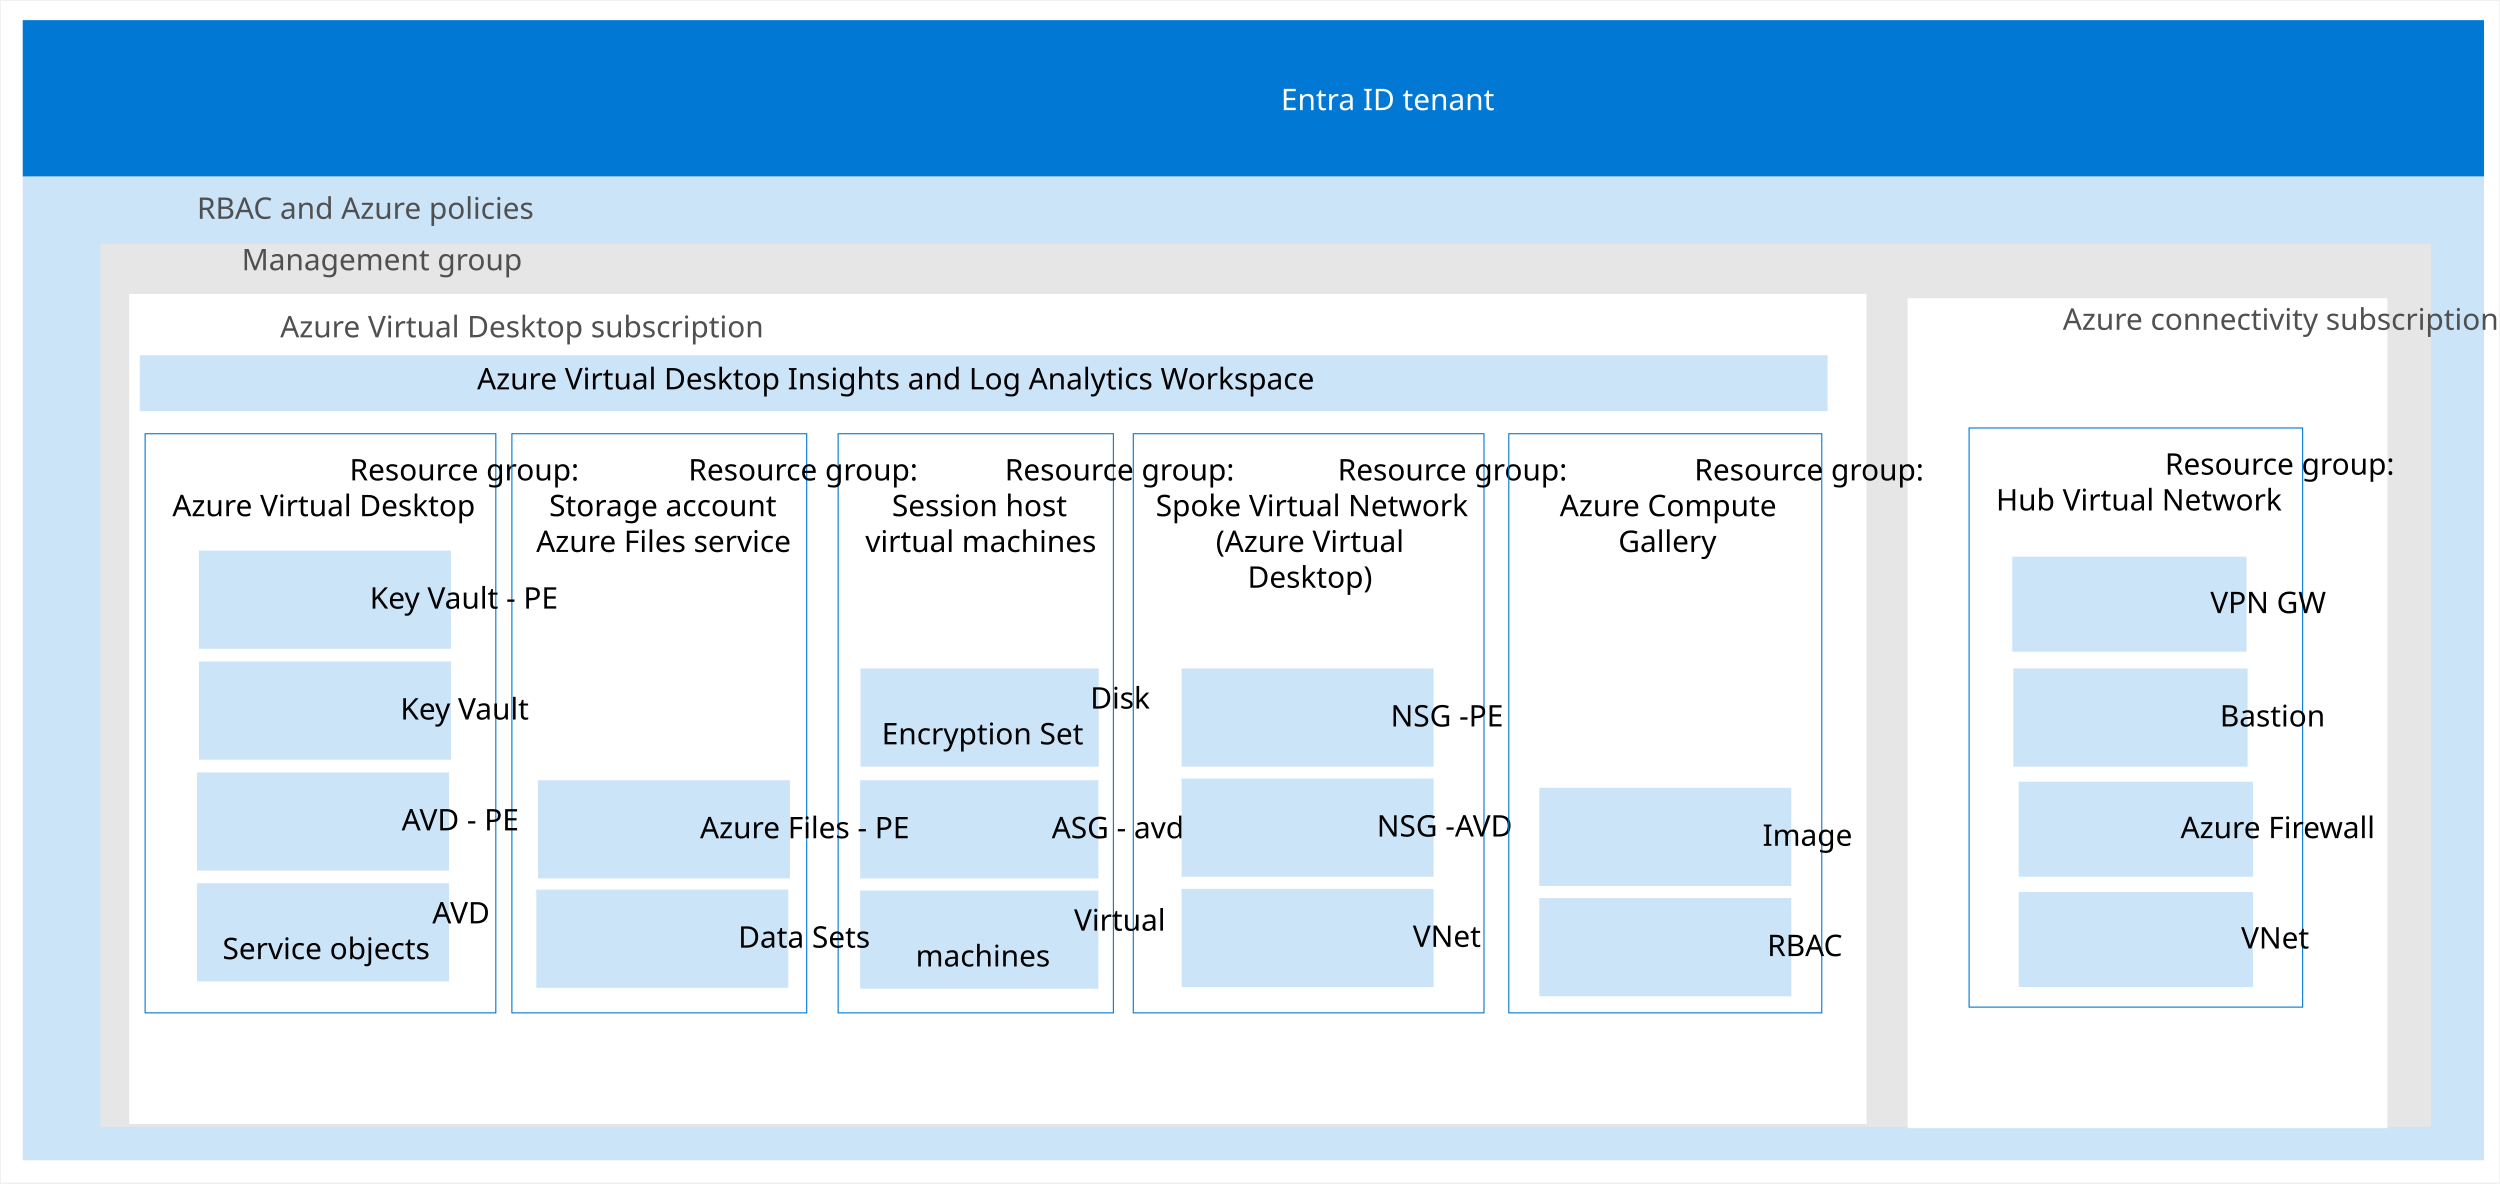
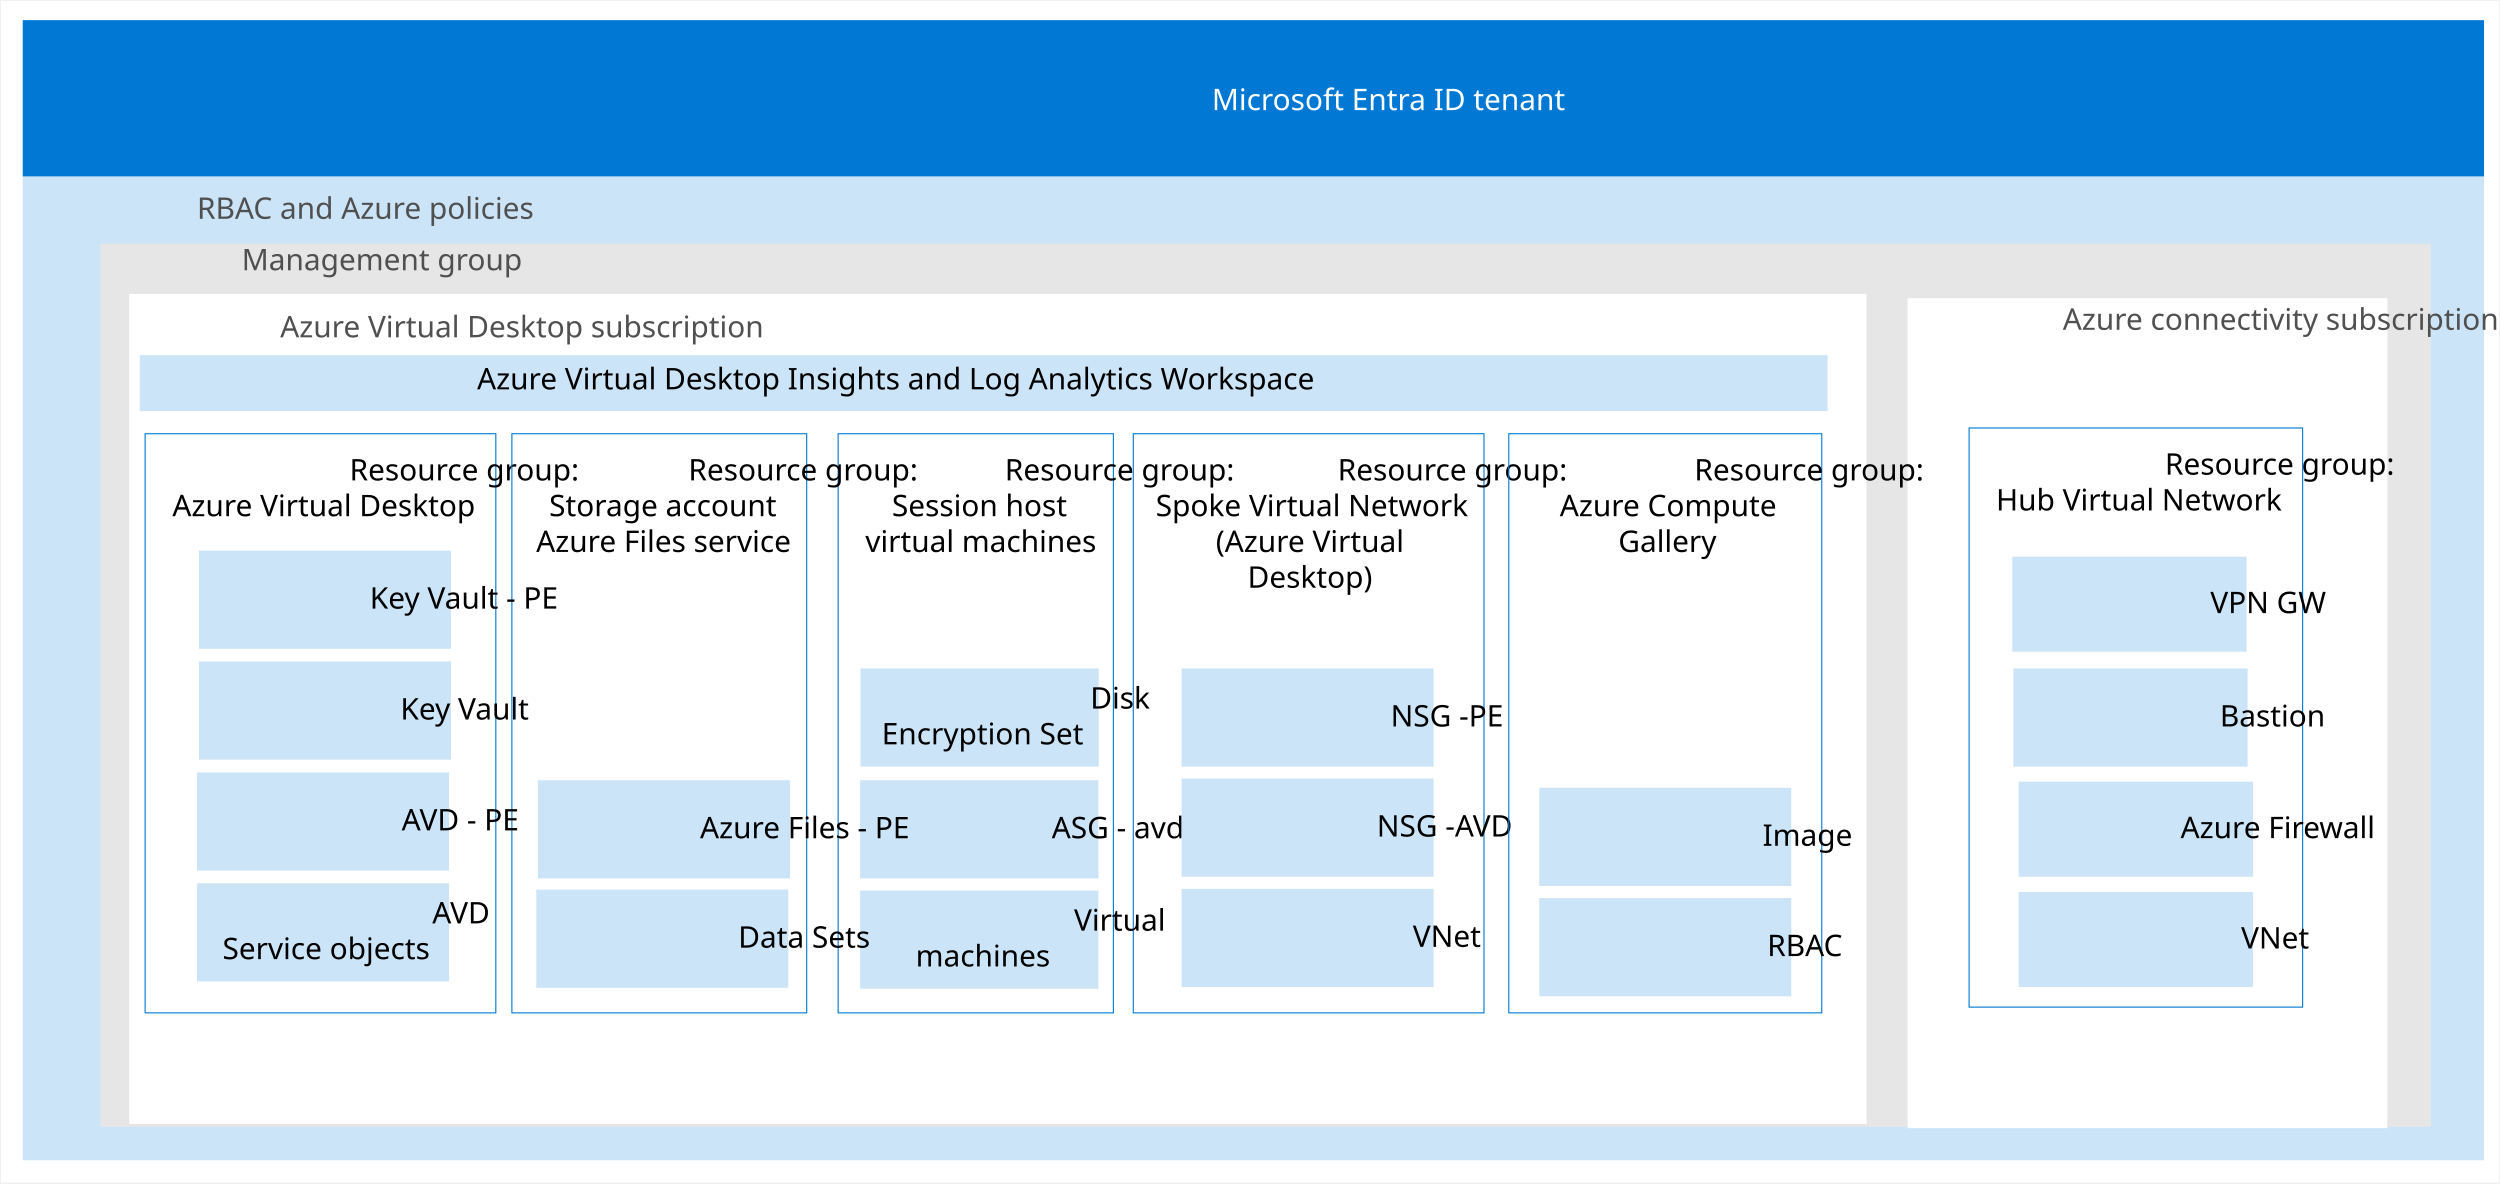
<svg xmlns="http://www.w3.org/2000/svg" xmlns:ns1="http://schemas.microsoft.com/visio/2003/SVGExtensions/" width="13.979in" height="6.618in" viewBox="0 0 1006.45 476.488" xml:space="preserve" color-interpolation-filters="sRGB" class="st14">
  <ns1:documentProperties ns1:langID="1033" ns1:viewMarkup="false" />
  <style type="text/css">
	
		.st1 {fill:#ffffff;stroke:none;stroke-linecap:round;stroke-linejoin:round;stroke-width:0.75}
		.st2 {fill:#cce4f7;stroke:none;stroke-linecap:butt;stroke-width:0.448}
		.st3 {fill:#e6e6e6;stroke:none;stroke-linecap:butt;stroke-width:0.448}
		.st4 {fill:#ffffff;stroke:none;stroke-linecap:butt;stroke-width:0.448}
		.st5 {fill:#0078d4;stroke:none;stroke-linecap:butt;stroke-width:0.448}
		.st6 {fill:none;stroke:none;stroke-linecap:round;stroke-linejoin:round;stroke-width:0.75}
		.st7 {fill:#ffffff;font-family:Segoe UI Semibold;font-size:1em}
		.st8 {fill:none;stroke:none;stroke-linecap:butt;stroke-width:0.75}
		.st9 {fill:#505050;font-family:Segoe UI Semibold;font-size:1em}
		.st10 {fill:none;stroke:#0078d4;stroke-linecap:butt;stroke-width:0.448}
		.st11 {fill:#000000;font-family:Segoe UI Semibold;font-size:1em}
		.st12 {font-size:1em}
		.st13 {fill:none;stroke:none;stroke-linecap:butt;stroke-width:0.448}
		.st14 {fill:none;fill-rule:evenodd;font-size:12px;overflow:visible;stroke-linecap:square;stroke-miterlimit:3}
	
	</style>
  <g ns1:mID="0" ns1:index="1" ns1:groupContext="foregroundPage">
    <ns1:userDefs>
      <ns1:ud ns1:nameU="visNavType" ns1:val="VT0(1):26" />
    </ns1:userDefs>
    <ns1:pageProperties ns1:drawingScale="1" ns1:pageScale="1" ns1:drawingUnits="19" ns1:shadowOffsetX="9" ns1:shadowOffsetY="-9" />
    <ns1:layer ns1:name="symbols" ns1:index="0" />
-     <g id="shape2015-1" ns1:mID="2015" ns1:groupContext="shape" transform="translate(0.375,-0.375)">
-       <ns1:userDefs>
-         <ns1:ud ns1:nameU="visNavOrder" ns1:val="VT0(328000):26" />
+     <g id="shape2685-1" ns1:mID="2685" ns1:groupContext="shape" transform="translate(0.375,-0.375)">
+       <ns1:userDefs>
+         <ns1:ud ns1:nameU="visNavOrder" ns1:val="VT0(777000):26" />
      </ns1:userDefs>
      <rect x="0" y="0.75" width="1005.7" height="475.738" class="st1" />
    </g>
-     <g id="shape1980-3" ns1:mID="1980" ns1:groupContext="shape" ns1:layerMember="0" transform="translate(9.13715,-9.37499)">
-       <ns1:userDefs>
-         <ns1:ud ns1:nameU="visNavOrder" ns1:prompt="" ns1:val="VT0(301000):26" />
+     <g id="shape2686-3" ns1:mID="2686" ns1:groupContext="shape" ns1:layerMember="0" transform="translate(9.13715,-9.37499)">
+       <ns1:userDefs>
+         <ns1:ud ns1:nameU="visNavOrder" ns1:prompt="" ns1:val="VT0(756000):26" />
      </ns1:userDefs>
      <rect x="0" y="80.488" width="990.901" height="396" class="st2" />
    </g>
-     <g id="shape942-5" ns1:mID="942" ns1:groupContext="shape" ns1:layerMember="0" transform="translate(40.4131,-22.875)">
-       <ns1:userDefs>
-         <ns1:ud ns1:nameU="visNavOrder" ns1:prompt="" ns1:val="VT0(104000):26" />
+     <g id="shape2687-5" ns1:mID="2687" ns1:groupContext="shape" ns1:layerMember="0" transform="translate(40.4131,-22.875)">
+       <ns1:userDefs>
+         <ns1:ud ns1:nameU="visNavOrder" ns1:prompt="" ns1:val="VT0(741000):26" />
      </ns1:userDefs>
      <rect x="0" y="120.988" width="938.25" height="355.5" class="st3" />
    </g>
-     <g id="shape1985-7" ns1:mID="1985" ns1:groupContext="shape" ns1:layerMember="0" transform="translate(767.975,-22.3125)">
-       <ns1:userDefs>
-         <ns1:ud ns1:nameU="visNavOrder" ns1:prompt="" ns1:val="VT0(306000):26" />
+     <g id="shape2688-7" ns1:mID="2688" ns1:groupContext="shape" ns1:layerMember="0" transform="translate(767.975,-22.3125)">
+       <ns1:userDefs>
+         <ns1:ud ns1:nameU="visNavOrder" ns1:prompt="" ns1:val="VT0(761000):26" />
      </ns1:userDefs>
      <rect x="0" y="142.363" width="193.136" height="334.125" class="st4" />
    </g>
-     <g id="shape943-9" ns1:mID="943" ns1:groupContext="shape" ns1:layerMember="0" transform="translate(9.13715,-405.453)">
-       <ns1:userDefs>
-         <ns1:ud ns1:nameU="visNavOrder" ns1:prompt="" ns1:val="VT0(105000):26" />
+     <g id="shape2689-9" ns1:mID="2689" ns1:groupContext="shape" ns1:layerMember="0" transform="translate(9.13715,-405.453)">
+       <ns1:userDefs>
+         <ns1:ud ns1:nameU="visNavOrder" ns1:prompt="" ns1:val="VT0(742000):26" />
      </ns1:userDefs>
      <rect x="0" y="413.566" width="990.901" height="62.922" class="st5" />
    </g>
-     <g id="shape944-11" ns1:mID="944" ns1:groupContext="shape" transform="translate(9.13715,-412.125)">
-       <ns1:userDefs>
-         <ns1:ud ns1:nameU="visNavOrder" ns1:prompt="" ns1:val="VT0(106000):26" />
+     <g id="shape2690-11" ns1:mID="2690" ns1:groupContext="shape" transform="translate(9.13715,-412.125)">
+       <ns1:userDefs>
+         <ns1:ud ns1:nameU="visNavOrder" ns1:prompt="" ns1:val="VT0(743000):26" />
      </ns1:userDefs>
      <ns1:textBlock ns1:margins="rect(4,4,4,4)" />
      <ns1:textRect cx="491.513" cy="452.863" width="983.03" height="47.25" />
      <rect x="0" y="429.238" width="983.026" height="47.25" class="st6" />
-       <text x="450.38" y="456.46" class="st7" ns1:langID="1033">
-         <ns1:paragraph ns1:horizAlign="1" />
-         <ns1:tabList />Entra ID tenant</text>
-     </g>
-     <g id="shape945-14" ns1:mID="945" ns1:groupContext="shape" ns1:layerMember="0" transform="translate(51.9846,-24)">
-       <ns1:userDefs>
-         <ns1:ud ns1:nameU="visNavOrder" ns1:prompt="" ns1:val="VT0(107000):26" />
+       <text x="422.58" y="456.46" class="st7" ns1:langID="1033">
+         <ns1:paragraph ns1:horizAlign="1" />
+         <ns1:tabList />Microsoft Entra ID tenant</text>
+     </g>
+     <g id="shape2691-14" ns1:mID="2691" ns1:groupContext="shape" ns1:layerMember="0" transform="translate(51.9846,-24)">
+       <ns1:userDefs>
+         <ns1:ud ns1:nameU="visNavOrder" ns1:prompt="" ns1:val="VT0(744000):26" />
      </ns1:userDefs>
      <rect x="0" y="142.363" width="699.429" height="334.125" class="st4" />
    </g>
-     <g id="shape947-16" ns1:mID="947" ns1:groupContext="shape" ns1:layerMember="0" transform="translate(56.6343,-337.218)">
-       <ns1:userDefs>
-         <ns1:ud ns1:nameU="visNavOrder" ns1:prompt="" ns1:val="VT0(108000):26" />
+     <g id="shape2692-16" ns1:mID="2692" ns1:groupContext="shape" ns1:layerMember="0" transform="translate(56.6343,-337.218)">
+       <ns1:userDefs>
+         <ns1:ud ns1:nameU="visNavOrder" ns1:prompt="" ns1:val="VT0(745000):26" />
      </ns1:userDefs>
      <ns1:textBlock ns1:margins="rect(0,0,0,0)" />
      <ns1:textRect cx="117.719" cy="469.409" width="235.44" height="14.157" />
      <rect x="0" y="462.33" width="235.438" height="14.157" class="st8" />
      <text x="0" y="473.01" class="st9" ns1:langID="1033">
        <ns1:paragraph />
        <ns1:tabList />Azure Virtual Desktop subscription</text>
    </g>
-     <g id="shape952-19" ns1:mID="952" ns1:groupContext="shape" ns1:layerMember="0" transform="translate(58.4131,-68.7187)">
-       <ns1:userDefs>
-         <ns1:ud ns1:nameU="visNavOrder" ns1:prompt="" ns1:val="VT0(109000):26" />
+     <g id="shape2693-19" ns1:mID="2693" ns1:groupContext="shape" ns1:layerMember="0" transform="translate(58.4131,-68.7187)">
+       <ns1:userDefs>
+         <ns1:ud ns1:nameU="visNavOrder" ns1:prompt="" ns1:val="VT0(746000):26" />
      </ns1:userDefs>
      <ns1:textBlock ns1:margins="rect(8,8,8,8)" ns1:verticalAlign="0" />
      <ns1:textRect cx="70.594" cy="359.91" width="141.19" height="233.156" />
      <rect x="0" y="243.332" width="141.188" height="233.156" class="st10" />
      <text x="26.14" y="262.13" class="st11" ns1:langID="1033">
        <ns1:paragraph ns1:horizAlign="1" />
        <ns1:tabList />Resource group:<ns1:newlineChar />
        <tspan x="10.97" dy="1.2em" class="st12">Azure Virtual Desktop</tspan>
      </text>
    </g>
-     <g id="shape969-23" ns1:mID="969" ns1:groupContext="shape" ns1:layerMember="0" transform="translate(456.234,-68.7187)">
-       <ns1:userDefs>
-         <ns1:ud ns1:nameU="visNavOrder" ns1:prompt="" ns1:val="VT0(117000):26" />
+     <g id="shape2694-23" ns1:mID="2694" ns1:groupContext="shape" ns1:layerMember="0" transform="translate(456.234,-68.7187)">
+       <ns1:userDefs>
+         <ns1:ud ns1:nameU="visNavOrder" ns1:prompt="" ns1:val="VT0(747000):26" />
      </ns1:userDefs>
      <ns1:textBlock ns1:margins="rect(8,8,8,8)" ns1:verticalAlign="0" />
      <ns1:textRect cx="70.594" cy="359.91" width="141.19" height="233.156" />
      <rect x="0" y="243.332" width="141.188" height="233.156" class="st10" />
      <text x="26.14" y="262.13" class="st11" ns1:langID="1033">
        <ns1:paragraph ns1:horizAlign="1" />
        <ns1:tabList />Resource group:<ns1:newlineChar />
        <tspan x="9.04" dy="1.2em" class="st12">Spoke Virtual Network </tspan>
        <tspan x="33.22" dy="1.2em" class="st12">(Azure Virtual </tspan>
        <tspan x="46.01" dy="1.2em" class="st12">Desktop)</tspan>
      </text>
    </g>
-     <g id="shape980-29" ns1:mID="980" ns1:groupContext="shape" ns1:layerMember="0" transform="translate(337.413,-68.7187)">
-       <ns1:userDefs>
-         <ns1:ud ns1:nameU="visNavOrder" ns1:prompt="" ns1:val="VT0(122000):26" />
+     <g id="shape2695-29" ns1:mID="2695" ns1:groupContext="shape" ns1:layerMember="0" transform="translate(337.413,-68.7187)">
+       <ns1:userDefs>
+         <ns1:ud ns1:nameU="visNavOrder" ns1:prompt="" ns1:val="VT0(748000):26" />
      </ns1:userDefs>
      <ns1:textBlock ns1:margins="rect(8,8,8,8)" ns1:verticalAlign="0" />
      <ns1:textRect cx="55.406" cy="359.91" width="110.82" height="233.156" />
      <rect x="0" y="243.332" width="110.812" height="233.156" class="st10" />
      <text x="10.95" y="262.13" class="st11" ns1:langID="1033">
        <ns1:paragraph ns1:horizAlign="1" />
        <ns1:tabList />Resource group:<ns1:newlineChar />
        <tspan x="21.65" dy="1.2em" class="st12">Session host </tspan>
        <tspan x="10.95" dy="1.2em" class="st12">virtual machines</tspan>
      </text>
    </g>
-     <g id="shape985-34" ns1:mID="985" ns1:groupContext="shape" ns1:layerMember="0" transform="translate(792.725,-71.0335)">
-       <ns1:userDefs>
-         <ns1:ud ns1:nameU="visNavOrder" ns1:prompt="" ns1:val="VT0(124000):26" />
+     <g id="shape2696-34" ns1:mID="2696" ns1:groupContext="shape" ns1:layerMember="0" transform="translate(792.725,-71.0335)">
+       <ns1:userDefs>
+         <ns1:ud ns1:nameU="visNavOrder" ns1:prompt="" ns1:val="VT0(749000):26" />
      </ns1:userDefs>
      <ns1:textBlock ns1:margins="rect(8,8,8,8)" ns1:verticalAlign="0" />
      <ns1:textRect cx="67.136" cy="359.91" width="134.28" height="233.156" />
      <rect x="0" y="243.332" width="134.272" height="233.156" class="st10" />
      <text x="22.68" y="262.13" class="st11" ns1:langID="1033">
        <ns1:paragraph ns1:horizAlign="1" />
        <ns1:tabList />Resource group:<ns1:newlineChar />
        <tspan x="10.85" dy="1.2em" class="st12">Hub Virtual Network</tspan>
      </text>
    </g>
-     <g id="shape1961-38" ns1:mID="1961" ns1:groupContext="shape" ns1:layerMember="0" transform="translate(206.069,-68.7187)">
-       <ns1:userDefs>
-         <ns1:ud ns1:nameU="visNavOrder" ns1:prompt="" ns1:val="VT0(284000):26" />
+     <g id="shape2697-38" ns1:mID="2697" ns1:groupContext="shape" ns1:layerMember="0" transform="translate(206.069,-68.7187)">
+       <ns1:userDefs>
+         <ns1:ud ns1:nameU="visNavOrder" ns1:prompt="" ns1:val="VT0(750000):26" />
      </ns1:userDefs>
      <ns1:textBlock ns1:margins="rect(8,8,8,8)" ns1:verticalAlign="0" />
      <ns1:textRect cx="59.344" cy="359.91" width="118.69" height="233.156" />
      <rect x="0" y="243.332" width="118.688" height="233.156" class="st10" />
      <text x="14.89" y="262.13" class="st11" ns1:langID="1033">
        <ns1:paragraph ns1:horizAlign="1" />
        <ns1:tabList />Resource group:<ns1:newlineChar />
        <tspan x="14.99" dy="1.2em" class="st12">Storage account <ns1:lf />
        </tspan>
        <tspan x="9.78" dy="1.2em" class="st12">Azure Files service</tspan>
      </text>
    </g>
-     <g id="shape1965-43" ns1:mID="1965" ns1:groupContext="shape" ns1:layerMember="0" transform="translate(79.307,-81.375)">
-       <ns1:userDefs>
-         <ns1:ud ns1:nameU="visNavOrder" ns1:prompt="" ns1:val="VT0(288000):26" />
+     <g id="shape2698-43" ns1:mID="2698" ns1:groupContext="shape" ns1:layerMember="0" transform="translate(79.307,-81.375)">
+       <ns1:userDefs>
+         <ns1:ud ns1:nameU="visNavOrder" ns1:prompt="" ns1:val="VT0(751000):26" />
      </ns1:userDefs>
      <ns1:textBlock ns1:margins="rect(8,8,8,8)" />
      <ns1:textRect cx="50.728" cy="456.724" width="101.46" height="39.527" />
      <rect x="0" y="436.961" width="101.455" height="39.527" class="st2" />
      <text x="38.55" y="453.12" class="st11" ns1:langID="1033">
        <ns1:paragraph ns1:horizAlign="1" />
        <ns1:tabList />AVD <ns1:lf />
        <tspan x="10.25" dy="1.2em" class="st12">Service objects</tspan>
      </text>
    </g>
-     <g id="shape1974-47" ns1:mID="1974" ns1:groupContext="shape" ns1:layerMember="0" transform="translate(346.267,-78.4371)">
-       <ns1:userDefs>
-         <ns1:ud ns1:nameU="visNavOrder" ns1:prompt="" ns1:val="VT0(295000):26" />
+     <g id="shape2699-47" ns1:mID="2699" ns1:groupContext="shape" ns1:layerMember="0" transform="translate(346.267,-78.4371)">
+       <ns1:userDefs>
+         <ns1:ud ns1:nameU="visNavOrder" ns1:prompt="" ns1:val="VT0(752000):26" />
      </ns1:userDefs>
      <ns1:textBlock ns1:margins="rect(8,8,8,8)" />
      <ns1:textRect cx="47.958" cy="456.724" width="95.92" height="39.527" />
      <rect x="0" y="436.961" width="95.916" height="39.527" class="st2" />
      <text x="29.95" y="453.12" class="st11" ns1:langID="1033">
        <ns1:paragraph ns1:horizAlign="1" />
        <ns1:tabList />Virtual <tspan x="22.36" dy="1.2em" class="st12">machines</tspan>
      </text>
    </g>
-     <g id="shape1975-51" ns1:mID="1975" ns1:groupContext="shape" ns1:layerMember="0" transform="translate(346.267,-122.848)">
-       <ns1:userDefs>
-         <ns1:ud ns1:nameU="visNavOrder" ns1:prompt="" ns1:val="VT0(296000):26" />
+     <g id="shape2700-51" ns1:mID="2700" ns1:groupContext="shape" ns1:layerMember="0" transform="translate(346.267,-122.848)">
+       <ns1:userDefs>
+         <ns1:ud ns1:nameU="visNavOrder" ns1:prompt="" ns1:val="VT0(753000):26" />
      </ns1:userDefs>
      <ns1:textBlock ns1:margins="rect(8,8,8,8)" />
      <ns1:textRect cx="47.958" cy="456.724" width="95.92" height="39.527" />
      <rect x="0" y="436.961" width="95.916" height="39.527" class="st2" />
      <text x="20.98" y="460.32" class="st11" ns1:langID="1033">
        <ns1:paragraph ns1:horizAlign="1" />
        <ns1:tabList />ASG - avd</text>
    </g>
-     <g id="shape1978-54" ns1:mID="1978" ns1:groupContext="shape" ns1:layerMember="0" transform="translate(475.685,-123.536)">
-       <ns1:userDefs>
-         <ns1:ud ns1:nameU="visNavOrder" ns1:prompt="" ns1:val="VT0(299000):26" />
+     <g id="shape2701-54" ns1:mID="2701" ns1:groupContext="shape" ns1:layerMember="0" transform="translate(475.685,-123.536)">
+       <ns1:userDefs>
+         <ns1:ud ns1:nameU="visNavOrder" ns1:prompt="" ns1:val="VT0(754000):26" />
      </ns1:userDefs>
      <ns1:textBlock ns1:margins="rect(8,8,8,8)" />
      <ns1:textRect cx="50.728" cy="456.724" width="101.46" height="39.527" />
      <rect x="0" y="436.961" width="101.455" height="39.527" class="st2" />
      <text x="22.43" y="460.32" class="st11" ns1:langID="1033">
        <ns1:paragraph ns1:horizAlign="1" />
        <ns1:tabList />NSG -AVD</text>
    </g>
-     <g id="shape1979-57" ns1:mID="1979" ns1:groupContext="shape" ns1:layerMember="0" transform="translate(475.685,-79.125)">
-       <ns1:userDefs>
-         <ns1:ud ns1:nameU="visNavOrder" ns1:prompt="" ns1:val="VT0(300000):26" />
+     <g id="shape2702-57" ns1:mID="2702" ns1:groupContext="shape" ns1:layerMember="0" transform="translate(475.685,-79.125)">
+       <ns1:userDefs>
+         <ns1:ud ns1:nameU="visNavOrder" ns1:prompt="" ns1:val="VT0(755000):26" />
      </ns1:userDefs>
      <ns1:textBlock ns1:margins="rect(8,8,8,8)" />
      <ns1:textRect cx="50.728" cy="456.724" width="101.46" height="39.527" />
      <rect x="0" y="436.961" width="101.455" height="39.527" class="st2" />
      <text x="36.92" y="460.32" class="st11" ns1:langID="1033">
        <ns1:paragraph ns1:horizAlign="1" />
        <ns1:tabList />VNet</text>
    </g>
-     <g id="shape1981-60" ns1:mID="1981" ns1:groupContext="shape" ns1:layerMember="0" transform="translate(41.1412,-364.218)">
-       <ns1:userDefs>
-         <ns1:ud ns1:nameU="visNavOrder" ns1:prompt="" ns1:val="VT0(302000):26" />
+     <g id="shape2703-60" ns1:mID="2703" ns1:groupContext="shape" ns1:layerMember="0" transform="translate(41.1412,-364.218)">
+       <ns1:userDefs>
+         <ns1:ud ns1:nameU="visNavOrder" ns1:prompt="" ns1:val="VT0(757000):26" />
      </ns1:userDefs>
      <ns1:textBlock ns1:margins="rect(0,0,0,0)" />
      <ns1:textRect cx="67.136" cy="469.409" width="134.28" height="14.157" />
      <rect x="0" y="462.33" width="134.272" height="14.157" class="st8" />
      <text x="0" y="473.01" class="st9" ns1:langID="1033">
        <ns1:paragraph />
        <ns1:tabList />Management group</text>
    </g>
-     <g id="shape1982-63" ns1:mID="1982" ns1:groupContext="shape" ns1:layerMember="0" transform="translate(23.1412,-384.916)">
-       <ns1:userDefs>
-         <ns1:ud ns1:nameU="visNavOrder" ns1:prompt="" ns1:val="VT0(303000):26" />
+     <g id="shape2704-63" ns1:mID="2704" ns1:groupContext="shape" ns1:layerMember="0" transform="translate(23.1412,-384.916)">
+       <ns1:userDefs>
+         <ns1:ud ns1:nameU="visNavOrder" ns1:prompt="" ns1:val="VT0(758000):26" />
      </ns1:userDefs>
      <ns1:textBlock ns1:margins="rect(0,0,0,0)" />
      <ns1:textRect cx="67.136" cy="469.409" width="134.28" height="14.157" />
      <rect x="0" y="462.33" width="134.272" height="14.157" class="st8" />
      <text x="0" y="473.01" class="st9" ns1:langID="1033">
        <ns1:paragraph />
        <ns1:tabList />RBAC and Azure policies</text>
    </g>
-     <g id="shape1983-66" ns1:mID="1983" ns1:groupContext="shape" ns1:layerMember="0" transform="translate(56.2703,-310.992)">
-       <ns1:userDefs>
-         <ns1:ud ns1:nameU="visNavOrder" ns1:prompt="" ns1:val="VT0(304000):26" />
+     <g id="shape2705-66" ns1:mID="2705" ns1:groupContext="shape" ns1:layerMember="0" transform="translate(56.2703,-310.992)">
+       <ns1:userDefs>
+         <ns1:ud ns1:nameU="visNavOrder" ns1:prompt="" ns1:val="VT0(759000):26" />
      </ns1:userDefs>
      <rect x="0" y="453.988" width="679.5" height="22.5" class="st2" />
    </g>
-     <g id="shape1984-68" ns1:mID="1984" ns1:groupContext="shape" ns1:layerMember="0" transform="translate(127.444,-324.375)">
-       <ns1:userDefs>
-         <ns1:ud ns1:nameU="visNavOrder" ns1:prompt="" ns1:val="VT0(305000):26" />
+     <g id="shape2706-68" ns1:mID="2706" ns1:groupContext="shape" ns1:layerMember="0" transform="translate(127.444,-324.375)">
+       <ns1:userDefs>
+         <ns1:ud ns1:nameU="visNavOrder" ns1:prompt="" ns1:val="VT0(760000):26" />
      </ns1:userDefs>
      <ns1:textBlock ns1:margins="rect(8,8,8,8)" ns1:verticalAlign="0" />
      <ns1:textRect cx="172.484" cy="469.409" width="344.97" height="14.157" />
      <rect x="0" y="462.33" width="344.969" height="14.157" class="st13" />
      <text x="8.45" y="481.13" class="st11" ns1:langID="1033">
        <ns1:paragraph ns1:horizAlign="1" />
        <ns1:tabList />Azure Virtual Desktop Insights and Log Analytics Workspace</text>
    </g>
-     <g id="shape1986-71" ns1:mID="1986" ns1:groupContext="shape" ns1:layerMember="0" transform="translate(774.277,-340.232)">
-       <ns1:userDefs>
-         <ns1:ud ns1:nameU="visNavOrder" ns1:prompt="" ns1:val="VT0(307000):26" />
+     <g id="shape2707-71" ns1:mID="2707" ns1:groupContext="shape" ns1:layerMember="0" transform="translate(774.277,-340.232)">
+       <ns1:userDefs>
+         <ns1:ud ns1:nameU="visNavOrder" ns1:prompt="" ns1:val="VT0(762000):26" />
      </ns1:userDefs>
      <ns1:textBlock ns1:margins="rect(0,0,0,0)" />
      <ns1:textRect cx="96.568" cy="469.409" width="193.14" height="14.157" />
      <rect x="0" y="462.33" width="193.136" height="14.157" class="st8" />
      <text x="0" y="473.01" class="st9" ns1:langID="1033">
        <ns1:paragraph />
        <ns1:tabList />Azure connectivity subscription</text>
    </g>
-     <g id="shape1988-74" ns1:mID="1988" ns1:groupContext="shape" ns1:layerMember="0" transform="translate(607.413,-68.7188)">
-       <ns1:userDefs>
-         <ns1:ud ns1:nameU="visNavOrder" ns1:prompt="" ns1:val="VT0(309000):26" />
+     <g id="shape2708-74" ns1:mID="2708" ns1:groupContext="shape" ns1:layerMember="0" transform="translate(607.413,-68.7188)">
+       <ns1:userDefs>
+         <ns1:ud ns1:nameU="visNavOrder" ns1:prompt="" ns1:val="VT0(763000):26" />
      </ns1:userDefs>
      <ns1:textBlock ns1:margins="rect(8,8,8,8)" ns1:verticalAlign="0" />
      <ns1:textRect cx="63" cy="359.91" width="126" height="233.156" />
      <rect x="0" y="243.332" width="126" height="233.156" class="st10" />
      <text x="18.54" y="262.13" class="st11" ns1:langID="1033">
        <ns1:paragraph ns1:horizAlign="1" />
        <ns1:tabList />Resource group:<ns1:newlineChar />
        <tspan x="20.53" dy="1.2em" class="st12">Azure Compute </tspan>
        <tspan x="44.09" dy="1.2em" class="st12">Gallery</tspan>
      </text>
    </g>
-     <g id="shape1989-79" ns1:mID="1989" ns1:groupContext="shape" ns1:layerMember="0" transform="translate(619.685,-119.817)">
-       <ns1:userDefs>
-         <ns1:ud ns1:nameU="visNavOrder" ns1:prompt="" ns1:val="VT0(310000):26" />
+     <g id="shape2709-79" ns1:mID="2709" ns1:groupContext="shape" ns1:layerMember="0" transform="translate(619.685,-119.817)">
+       <ns1:userDefs>
+         <ns1:ud ns1:nameU="visNavOrder" ns1:prompt="" ns1:val="VT0(764000):26" />
      </ns1:userDefs>
      <ns1:textBlock ns1:margins="rect(8,8,8,8)" />
      <ns1:textRect cx="50.728" cy="456.724" width="101.46" height="39.527" />
      <rect x="0" y="436.961" width="101.455" height="39.527" class="st2" />
      <text x="33.73" y="460.32" class="st11" ns1:langID="1033">
        <ns1:paragraph ns1:horizAlign="1" />
        <ns1:tabList />Image</text>
    </g>
-     <g id="shape1990-82" ns1:mID="1990" ns1:groupContext="shape" ns1:layerMember="0" transform="translate(619.685,-75.406)">
-       <ns1:userDefs>
-         <ns1:ud ns1:nameU="visNavOrder" ns1:prompt="" ns1:val="VT0(311000):26" />
+     <g id="shape2710-82" ns1:mID="2710" ns1:groupContext="shape" ns1:layerMember="0" transform="translate(619.685,-75.406)">
+       <ns1:userDefs>
+         <ns1:ud ns1:nameU="visNavOrder" ns1:prompt="" ns1:val="VT0(765000):26" />
      </ns1:userDefs>
      <ns1:textBlock ns1:margins="rect(8,8,8,8)" />
      <ns1:textRect cx="50.728" cy="456.724" width="101.46" height="39.527" />
      <rect x="0" y="436.961" width="101.455" height="39.527" class="st2" />
      <text x="35.61" y="460.32" class="st11" ns1:langID="1033">
        <ns1:paragraph ns1:horizAlign="1" />
        <ns1:tabList />RBAC</text>
    </g>
-     <g id="shape1995-85" ns1:mID="1995" ns1:groupContext="shape" ns1:layerMember="0" transform="translate(475.685,-167.848)">
-       <ns1:userDefs>
-         <ns1:ud ns1:nameU="visNavOrder" ns1:prompt="" ns1:val="VT0(316000):26" />
+     <g id="shape2711-85" ns1:mID="2711" ns1:groupContext="shape" ns1:layerMember="0" transform="translate(475.685,-167.848)">
+       <ns1:userDefs>
+         <ns1:ud ns1:nameU="visNavOrder" ns1:prompt="" ns1:val="VT0(766000):26" />
      </ns1:userDefs>
      <ns1:textBlock ns1:margins="rect(8,8,8,8)" />
      <ns1:textRect cx="50.728" cy="456.724" width="101.46" height="39.527" />
      <rect x="0" y="436.961" width="101.455" height="39.527" class="st2" />
      <text x="28" y="460.32" class="st11" ns1:langID="1033">
        <ns1:paragraph ns1:horizAlign="1" />
        <ns1:tabList />NSG -PE</text>
    </g>
-     <g id="shape1996-88" ns1:mID="1996" ns1:groupContext="shape" ns1:layerMember="0" transform="translate(812.698,-79.125)">
-       <ns1:userDefs>
-         <ns1:ud ns1:nameU="visNavOrder" ns1:prompt="" ns1:val="VT0(317000):26" />
+     <g id="shape2712-88" ns1:mID="2712" ns1:groupContext="shape" ns1:layerMember="0" transform="translate(812.698,-79.125)">
+       <ns1:userDefs>
+         <ns1:ud ns1:nameU="visNavOrder" ns1:prompt="" ns1:val="VT0(767000):26" />
      </ns1:userDefs>
      <ns1:textBlock ns1:margins="rect(8,8,8,8)" />
      <ns1:textRect cx="47.164" cy="457.363" width="94.33" height="38.25" />
      <rect x="0" y="438.238" width="94.327" height="38.25" class="st2" />
      <text x="33.36" y="460.96" class="st11" ns1:langID="1033">
        <ns1:paragraph ns1:horizAlign="1" />
        <ns1:tabList />VNet</text>
    </g>
-     <g id="shape1997-91" ns1:mID="1997" ns1:groupContext="shape" ns1:layerMember="0" transform="translate(812.698,-123.536)">
-       <ns1:userDefs>
-         <ns1:ud ns1:nameU="visNavOrder" ns1:prompt="" ns1:val="VT0(318000):26" />
+     <g id="shape2713-91" ns1:mID="2713" ns1:groupContext="shape" ns1:layerMember="0" transform="translate(812.698,-123.536)">
+       <ns1:userDefs>
+         <ns1:ud ns1:nameU="visNavOrder" ns1:prompt="" ns1:val="VT0(768000):26" />
      </ns1:userDefs>
      <ns1:textBlock ns1:margins="rect(8,8,8,8)" />
      <ns1:textRect cx="47.164" cy="457.363" width="94.33" height="38.25" />
      <rect x="0" y="438.238" width="94.327" height="38.25" class="st2" />
      <text x="9" y="460.96" class="st11" ns1:langID="1033">
        <ns1:paragraph ns1:horizAlign="1" />
        <ns1:tabList />Azure Firewall</text>
    </g>
-     <g id="shape1998-94" ns1:mID="1998" ns1:groupContext="shape" ns1:layerMember="0" transform="translate(810.534,-167.848)">
-       <ns1:userDefs>
-         <ns1:ud ns1:nameU="visNavOrder" ns1:prompt="" ns1:val="VT0(319000):26" />
+     <g id="shape2714-94" ns1:mID="2714" ns1:groupContext="shape" ns1:layerMember="0" transform="translate(810.534,-167.848)">
+       <ns1:userDefs>
+         <ns1:ud ns1:nameU="visNavOrder" ns1:prompt="" ns1:val="VT0(769000):26" />
      </ns1:userDefs>
      <ns1:textBlock ns1:margins="rect(8,8,8,8)" />
      <ns1:textRect cx="47.164" cy="456.724" width="94.33" height="39.527" />
      <rect x="0" y="436.961" width="94.327" height="39.527" class="st2" />
      <text x="27" y="460.32" class="st11" ns1:langID="1033">
        <ns1:paragraph ns1:horizAlign="1" />
        <ns1:tabList />Bastion</text>
    </g>
-     <g id="shape2000-97" ns1:mID="2000" ns1:groupContext="shape" ns1:layerMember="0" transform="translate(79.307,-126.017)">
-       <ns1:userDefs>
-         <ns1:ud ns1:nameU="visNavOrder" ns1:prompt="" ns1:val="VT0(320000):26" />
+     <g id="shape2715-97" ns1:mID="2715" ns1:groupContext="shape" ns1:layerMember="0" transform="translate(79.307,-126.017)">
+       <ns1:userDefs>
+         <ns1:ud ns1:nameU="visNavOrder" ns1:prompt="" ns1:val="VT0(770000):26" />
      </ns1:userDefs>
      <ns1:textBlock ns1:margins="rect(8,8,8,8)" />
      <ns1:textRect cx="50.728" cy="456.724" width="101.46" height="39.527" />
      <rect x="0" y="436.961" width="101.455" height="39.527" class="st2" />
      <text x="26.22" y="460.32" class="st11" ns1:langID="1033">
        <ns1:paragraph ns1:horizAlign="1" />
        <ns1:tabList />AVD - PE</text>
    </g>
-     <g id="shape2001-100" ns1:mID="2001" ns1:groupContext="shape" ns1:layerMember="0" transform="translate(80.0637,-170.658)">
-       <ns1:userDefs>
-         <ns1:ud ns1:nameU="visNavOrder" ns1:prompt="" ns1:val="VT0(321000):26" />
+     <g id="shape2716-100" ns1:mID="2716" ns1:groupContext="shape" ns1:layerMember="0" transform="translate(80.0637,-170.658)">
+       <ns1:userDefs>
+         <ns1:ud ns1:nameU="visNavOrder" ns1:prompt="" ns1:val="VT0(771000):26" />
      </ns1:userDefs>
      <ns1:textBlock ns1:margins="rect(8,8,8,8)" />
      <ns1:textRect cx="50.728" cy="456.724" width="101.46" height="39.527" />
      <rect x="0" y="436.961" width="101.455" height="39.527" class="st2" />
      <text x="24.96" y="460.32" class="st11" ns1:langID="1033">
        <ns1:paragraph ns1:horizAlign="1" />
        <ns1:tabList />Key Vault</text>
    </g>
-     <g id="shape2002-103" ns1:mID="2002" ns1:groupContext="shape" ns1:layerMember="0" transform="translate(80.0637,-215.3)">
-       <ns1:userDefs>
-         <ns1:ud ns1:nameU="visNavOrder" ns1:prompt="" ns1:val="VT0(322000):26" />
+     <g id="shape2717-103" ns1:mID="2717" ns1:groupContext="shape" ns1:layerMember="0" transform="translate(80.0637,-215.3)">
+       <ns1:userDefs>
+         <ns1:ud ns1:nameU="visNavOrder" ns1:prompt="" ns1:val="VT0(772000):26" />
      </ns1:userDefs>
      <ns1:textBlock ns1:margins="rect(8,8,8,8)" />
      <ns1:textRect cx="50.728" cy="456.724" width="101.46" height="39.527" />
      <rect x="0" y="436.961" width="101.455" height="39.527" class="st2" />
      <text x="12.64" y="460.32" class="st11" ns1:langID="1033">
        <ns1:paragraph ns1:horizAlign="1" />
        <ns1:tabList />Key Vault - PE</text>
    </g>
-     <g id="shape2005-106" ns1:mID="2005" ns1:groupContext="shape" ns1:layerMember="0" transform="translate(215.894,-78.8036)">
-       <ns1:userDefs>
-         <ns1:ud ns1:nameU="visNavOrder" ns1:prompt="" ns1:val="VT0(324000):26" />
+     <g id="shape2718-106" ns1:mID="2718" ns1:groupContext="shape" ns1:layerMember="0" transform="translate(215.894,-78.8036)">
+       <ns1:userDefs>
+         <ns1:ud ns1:nameU="visNavOrder" ns1:prompt="" ns1:val="VT0(773000):26" />
      </ns1:userDefs>
      <ns1:textBlock ns1:margins="rect(8,8,8,8)" />
      <ns1:textRect cx="50.728" cy="456.724" width="101.46" height="39.527" />
      <rect x="0" y="436.961" width="101.455" height="39.527" class="st2" />
      <text x="25.13" y="460.32" class="st11" ns1:langID="1033">
        <ns1:paragraph ns1:horizAlign="1" />
        <ns1:tabList />Data Sets</text>
    </g>
-     <g id="shape2006-109" ns1:mID="2006" ns1:groupContext="shape" ns1:layerMember="0" transform="translate(216.551,-122.848)">
-       <ns1:userDefs>
-         <ns1:ud ns1:nameU="visNavOrder" ns1:prompt="" ns1:val="VT0(325000):26" />
+     <g id="shape2719-109" ns1:mID="2719" ns1:groupContext="shape" ns1:layerMember="0" transform="translate(216.551,-122.848)">
+       <ns1:userDefs>
+         <ns1:ud ns1:nameU="visNavOrder" ns1:prompt="" ns1:val="VT0(774000):26" />
      </ns1:userDefs>
      <ns1:textBlock ns1:margins="rect(8,8,8,8)" />
      <ns1:textRect cx="50.728" cy="456.724" width="101.46" height="39.527" />
      <rect x="0" y="436.961" width="101.455" height="39.527" class="st2" />
      <text x="9.11" y="460.32" class="st11" ns1:langID="1033">
        <ns1:paragraph ns1:horizAlign="1" />
        <ns1:tabList />Azure Files - PE</text>
    </g>
-     <g id="shape2013-112" ns1:mID="2013" ns1:groupContext="shape" ns1:layerMember="0" transform="translate(810.086,-214.125)">
-       <ns1:userDefs>
-         <ns1:ud ns1:nameU="visNavOrder" ns1:prompt="" ns1:val="VT0(326000):26" />
+     <g id="shape2720-112" ns1:mID="2720" ns1:groupContext="shape" ns1:layerMember="0" transform="translate(810.086,-214.125)">
+       <ns1:userDefs>
+         <ns1:ud ns1:nameU="visNavOrder" ns1:prompt="" ns1:val="VT0(775000):26" />
      </ns1:userDefs>
      <ns1:textBlock ns1:margins="rect(8,8,8,8)" />
      <ns1:textRect cx="47.164" cy="457.363" width="94.33" height="38.25" />
      <rect x="0" y="438.238" width="94.327" height="38.25" class="st2" />
      <text x="23.58" y="460.96" class="st11" ns1:langID="1033">
        <ns1:paragraph ns1:horizAlign="1" />
        <ns1:tabList />VPN GW</text>
    </g>
-     <g id="shape2014-115" ns1:mID="2014" ns1:groupContext="shape" ns1:layerMember="0" transform="translate(346.413,-167.848)">
-       <ns1:userDefs>
-         <ns1:ud ns1:nameU="visNavOrder" ns1:prompt="" ns1:val="VT0(327000):26" />
+     <g id="shape2721-115" ns1:mID="2721" ns1:groupContext="shape" ns1:layerMember="0" transform="translate(346.413,-167.848)">
+       <ns1:userDefs>
+         <ns1:ud ns1:nameU="visNavOrder" ns1:prompt="" ns1:val="VT0(776000):26" />
      </ns1:userDefs>
      <ns1:textBlock ns1:margins="rect(8,8,8,8)" />
      <ns1:textRect cx="47.958" cy="456.724" width="95.92" height="39.527" />
      <rect x="0" y="436.961" width="95.916" height="39.527" class="st2" />
      <text x="36.35" y="453.12" class="st11" ns1:langID="1033">
        <ns1:paragraph ns1:horizAlign="1" />
        <ns1:tabList />Disk <tspan x="8.55" dy="1.2em" class="st12">Encryption Set</tspan>
      </text>
    </g>
  </g>
</svg>
